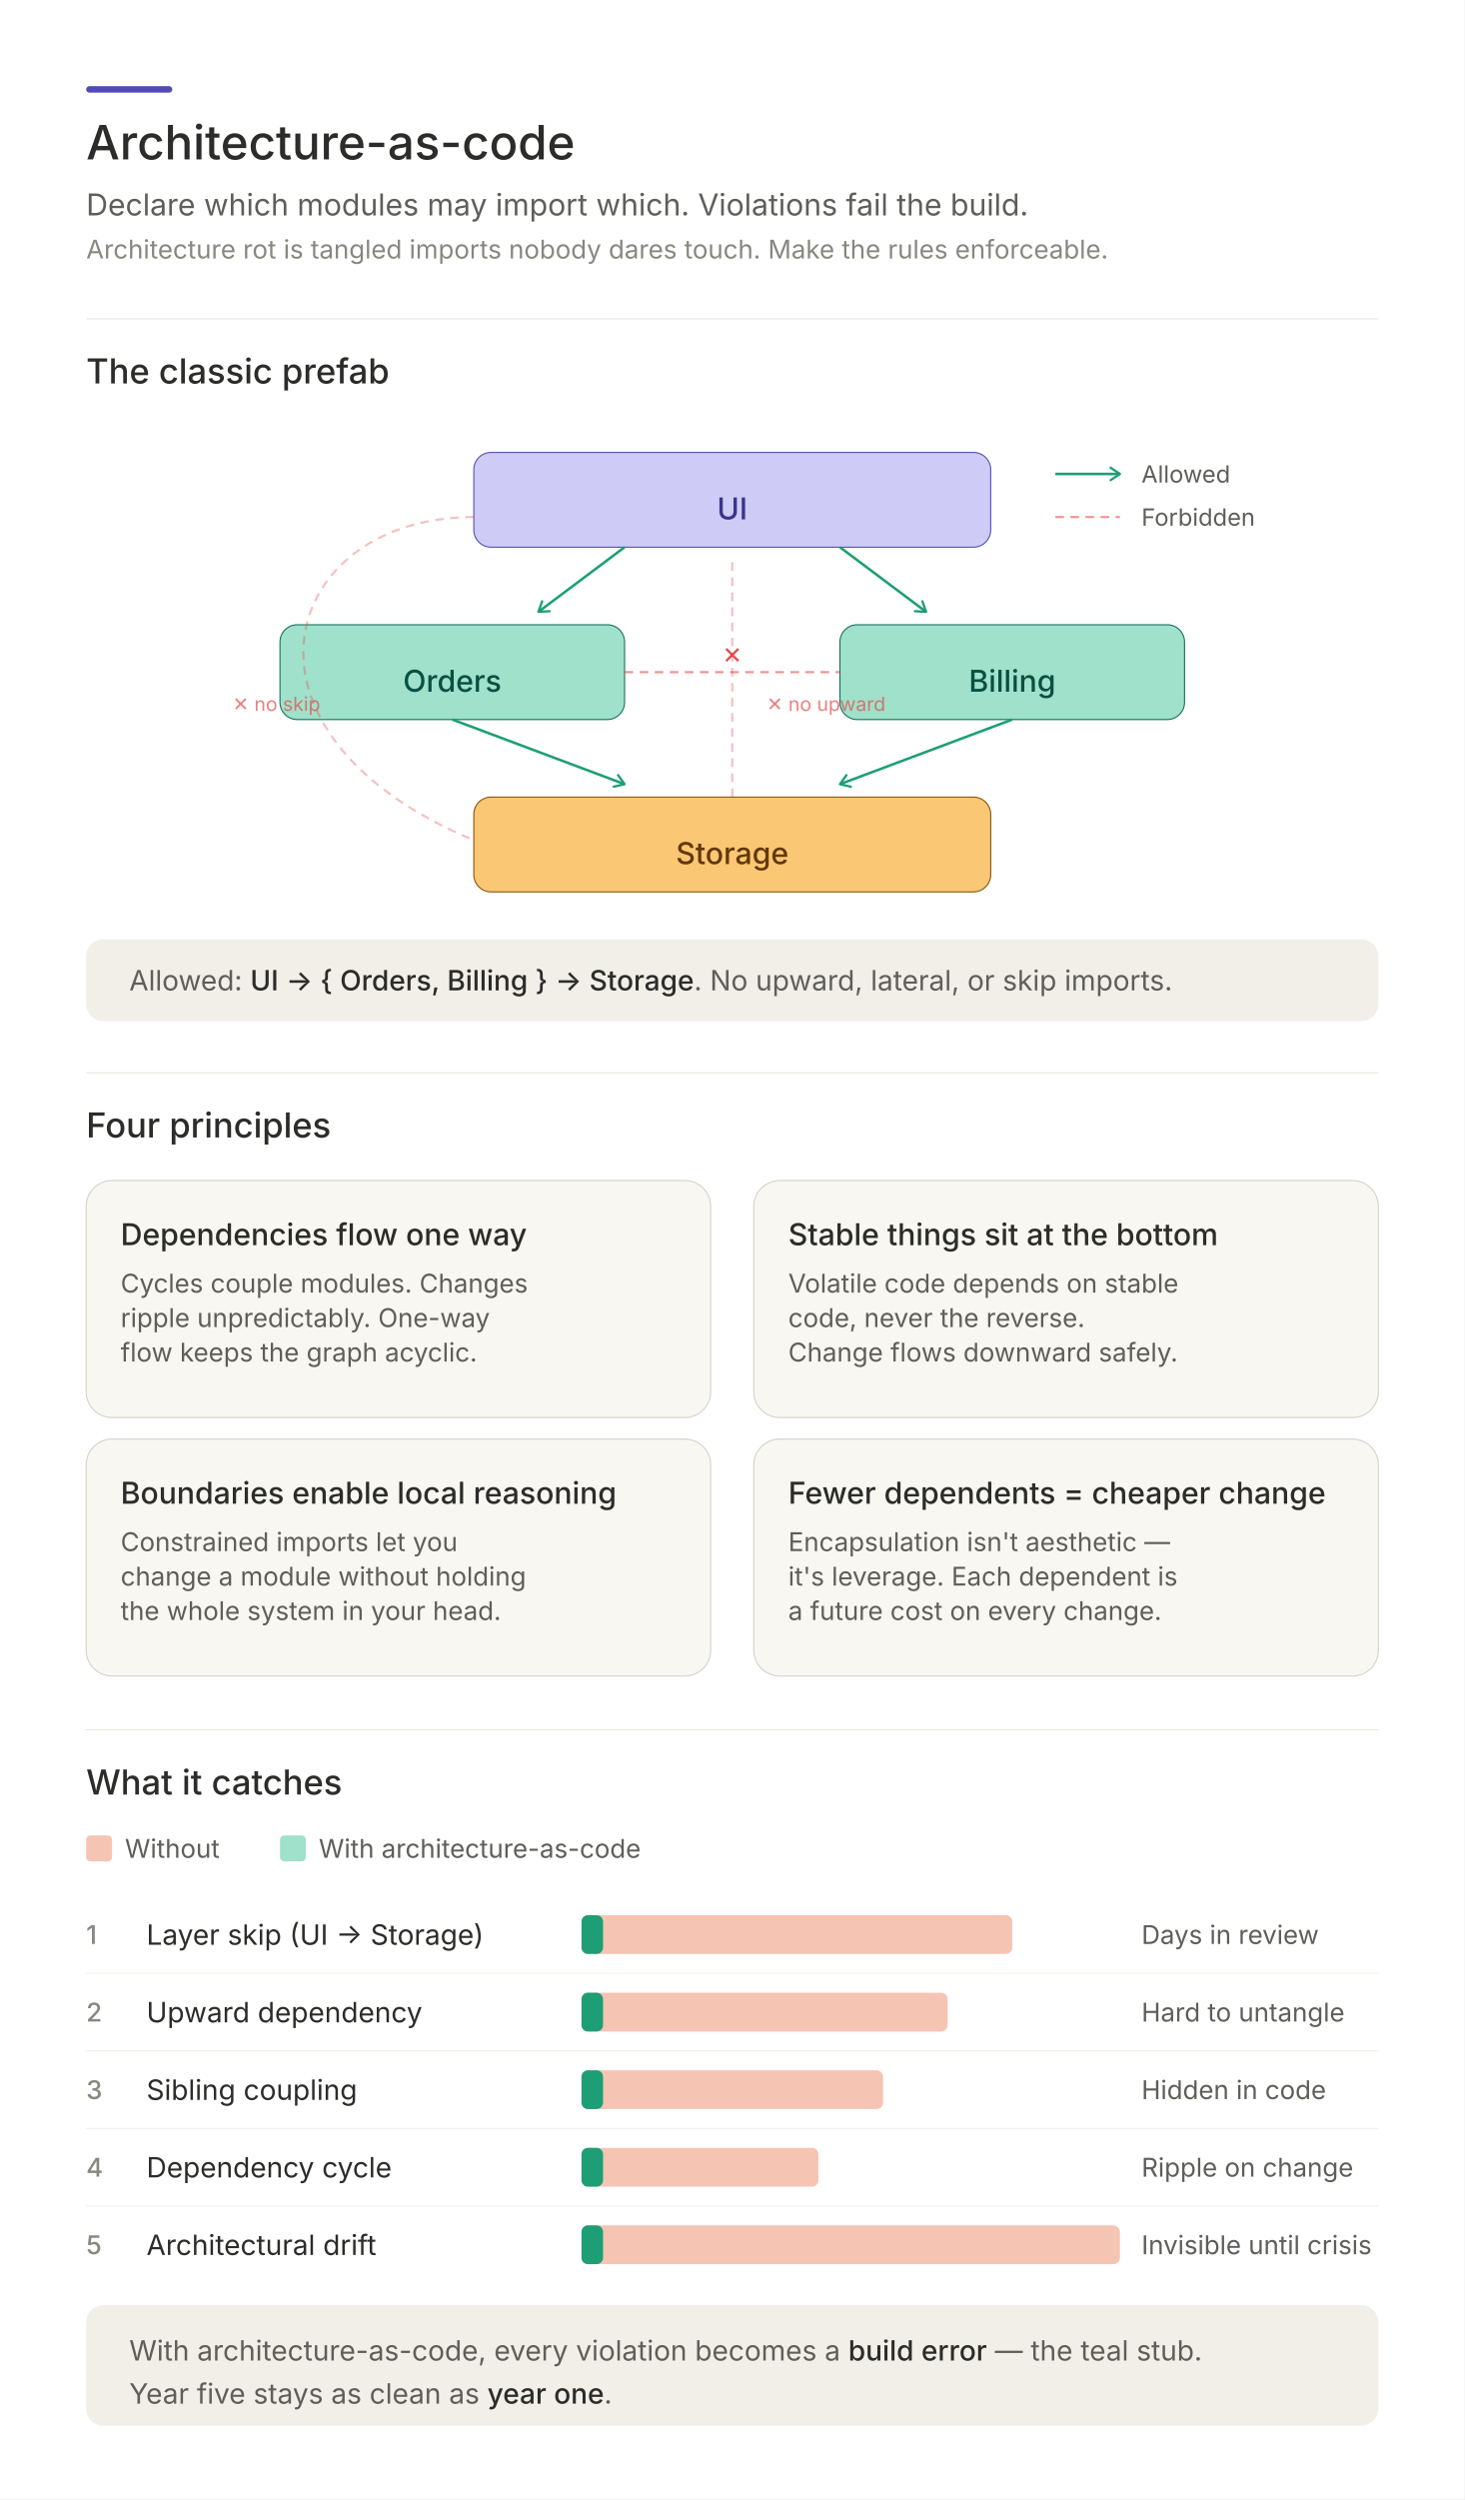
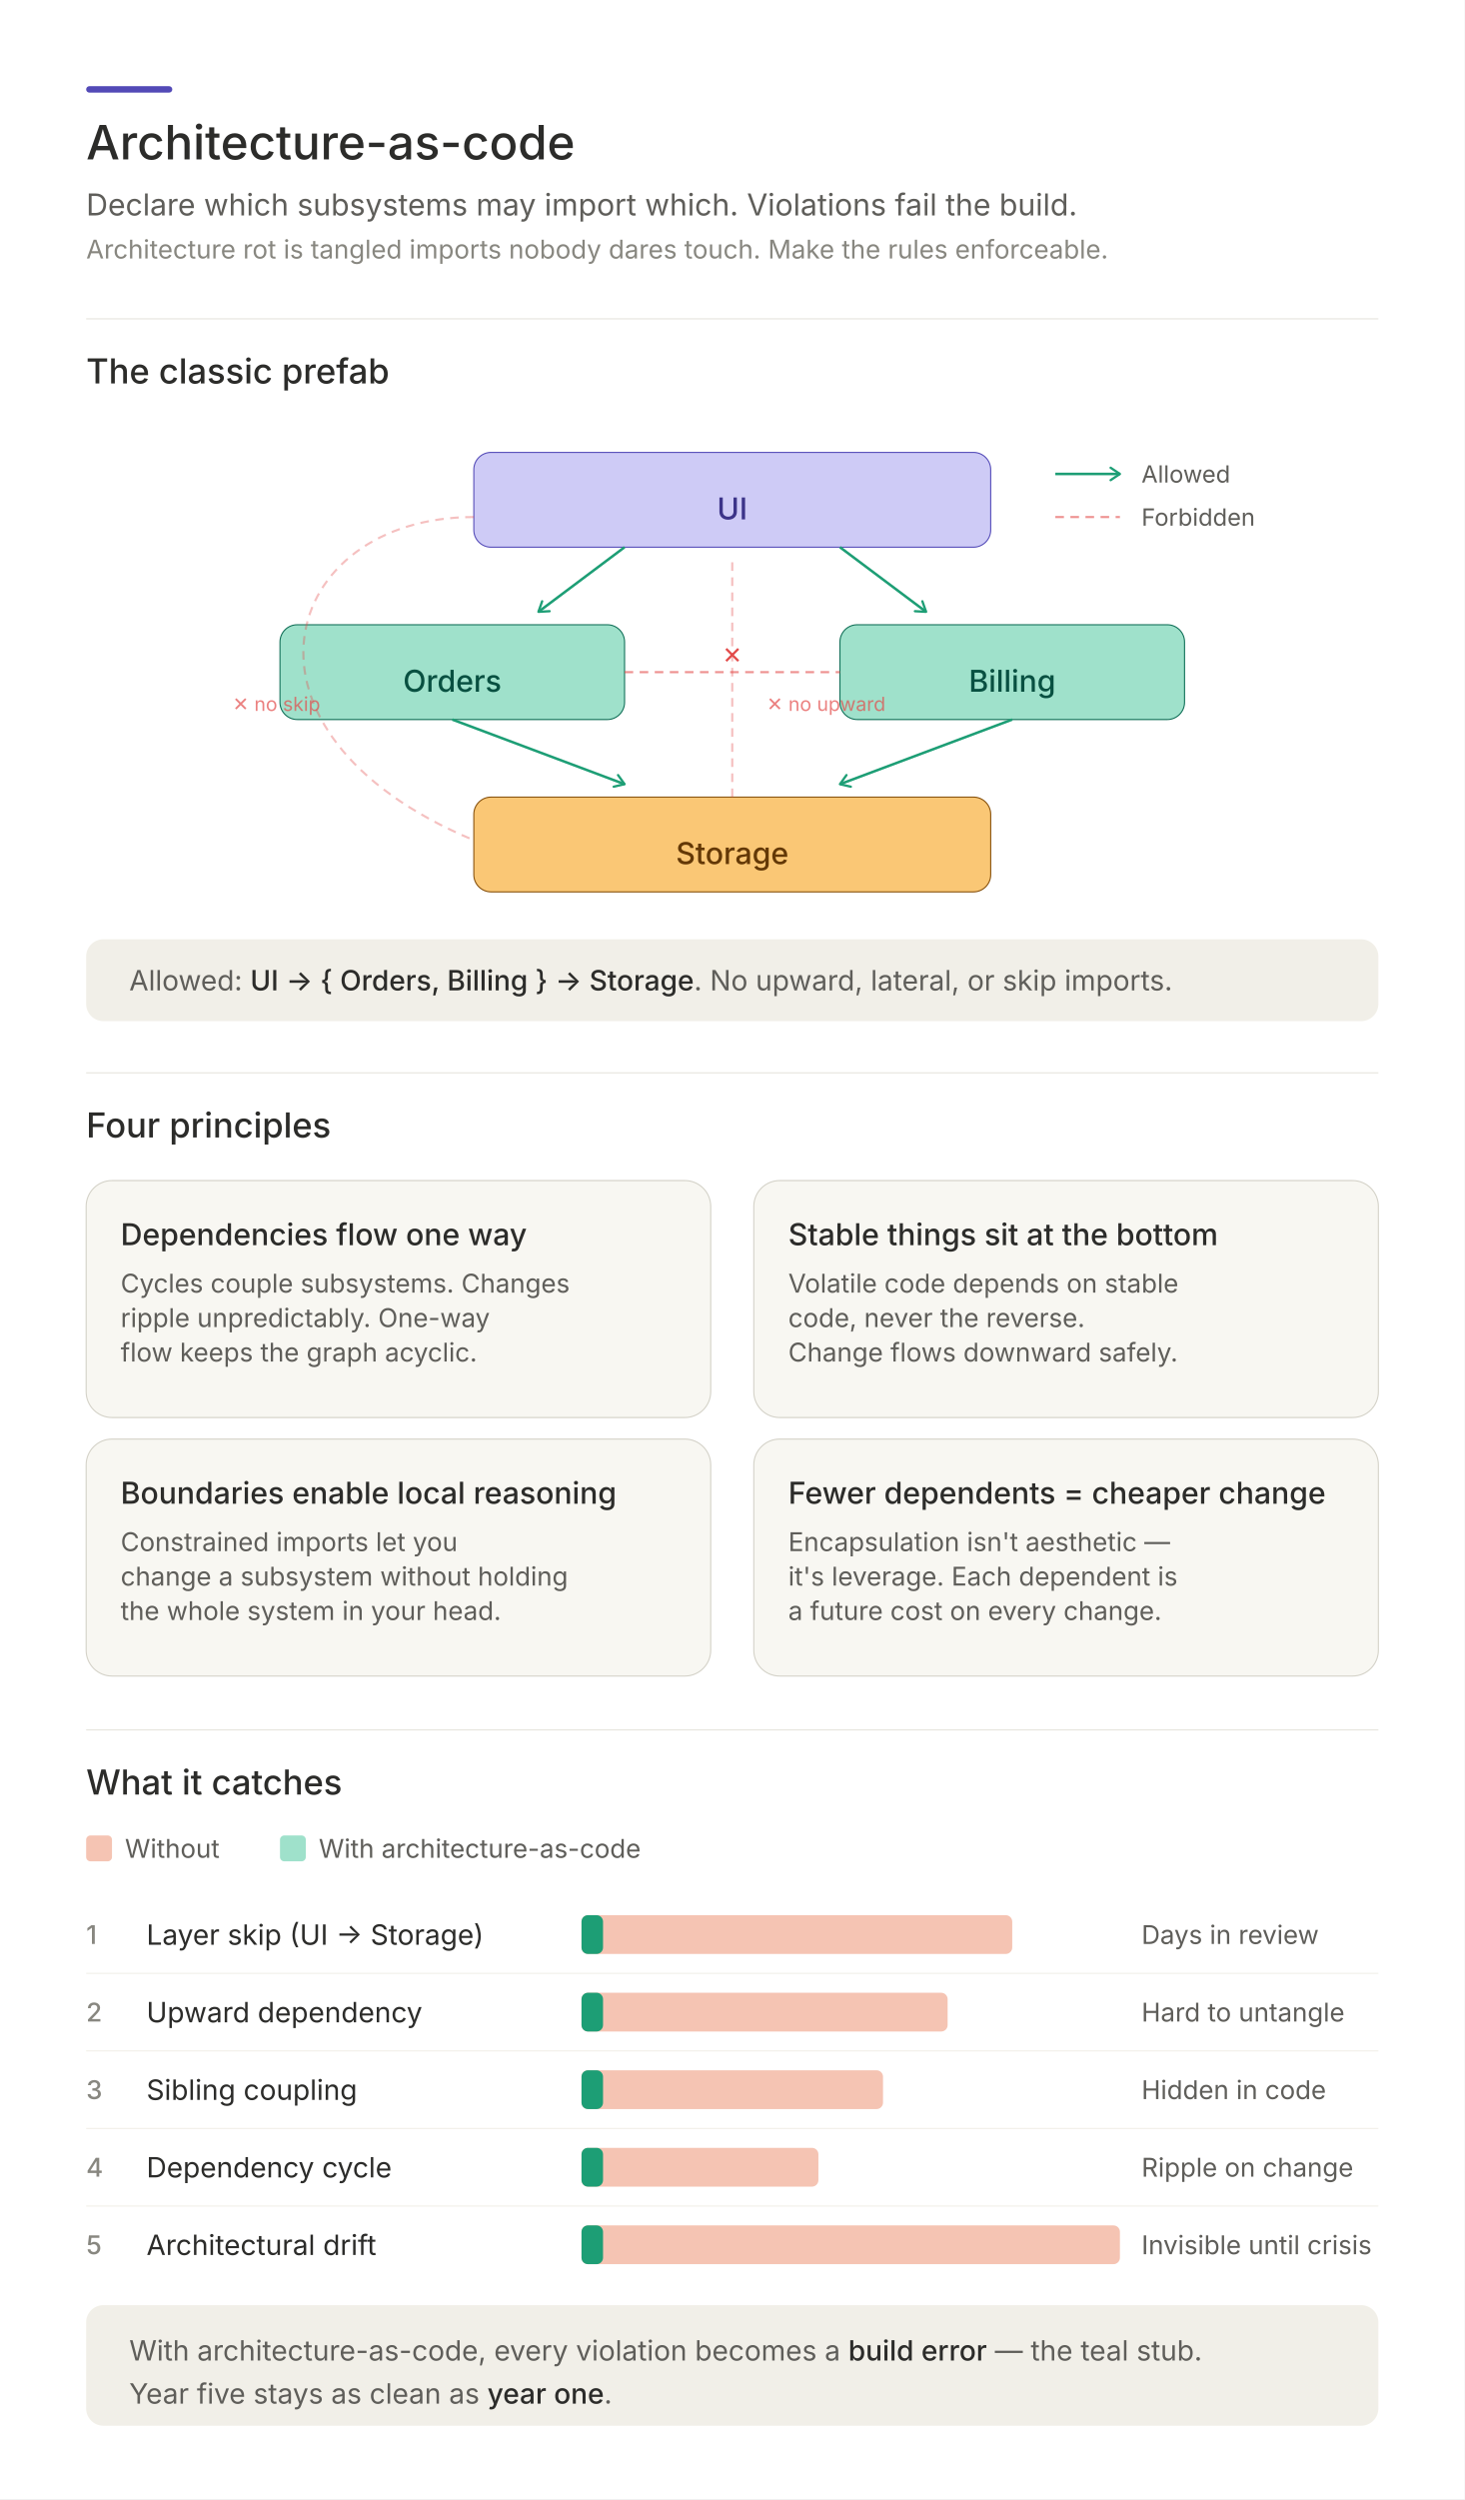
<svg xmlns="http://www.w3.org/2000/svg" width="680" height="1160" viewBox="0 0 680 1160" role="img" font-family="-apple-system, BlinkMacSystemFont, 'Segoe UI', system-ui, 'Helvetica Neue', sans-serif">
  <defs>
    <marker id="arrow" viewBox="0 0 10 10" refX="8" refY="5" markerWidth="6" markerHeight="6" orient="auto-start-reverse">
      <path d="M2 1L8 5L2 9" fill="none" stroke="context-stroke" stroke-width="1.5" stroke-linecap="round" stroke-linejoin="round" />
    </marker>
  </defs>
  <rect width="680" height="1160" fill="#FFFFFF" />
  <rect x="40" y="40" width="40" height="3" fill="#534AB7" rx="1.5" />
  <text x="40" y="74" font-size="22" font-weight="500" fill="#2C2C2A">Architecture-as-code</text>
-   <text x="40" y="100" font-size="14" fill="#5F5E5A">Declare which modules may import which. Violations fail the build.</text>
+   <text x="40" y="100" font-size="14" fill="#5F5E5A">Declare which subsystems may import which. Violations fail the build.</text>
  <text x="40" y="120" font-size="12" fill="#888780">Architecture rot is tangled imports nobody dares touch. Make the rules enforceable.</text>
  <line x1="40" y1="148" x2="640" y2="148" stroke="#E5E4DC" stroke-width="0.5" />
  <text x="40" y="178" font-size="16" font-weight="500" fill="#2C2C2A">The classic prefab</text>
  <rect x="220" y="210" width="240" height="44" rx="8" fill="#CECBF6" stroke="#534AB7" stroke-width="0.5" />
  <text x="340" y="236" font-size="14" font-weight="500" fill="#3C3489" text-anchor="middle" dominant-baseline="central">UI</text>
  <line x1="290" y1="254" x2="250" y2="284" stroke="#1D9E75" stroke-width="1.2" marker-end="url(#arrow)" />
  <line x1="390" y1="254" x2="430" y2="284" stroke="#1D9E75" stroke-width="1.2" marker-end="url(#arrow)" />
  <rect x="130" y="290" width="160" height="44" rx="8" fill="#9FE1CB" stroke="#0F6E56" stroke-width="0.5" />
  <text x="210" y="316" font-size="14" font-weight="500" fill="#085041" text-anchor="middle" dominant-baseline="central">Orders</text>
  <rect x="390" y="290" width="160" height="44" rx="8" fill="#9FE1CB" stroke="#0F6E56" stroke-width="0.5" />
  <text x="470" y="316" font-size="14" font-weight="500" fill="#085041" text-anchor="middle" dominant-baseline="central">Billing</text>
  <line x1="290" y1="312" x2="390" y2="312" stroke="#E24B4A" stroke-width="1" stroke-dasharray="4 3" opacity="0.6" />
  <text x="340" y="308" font-size="11" font-weight="500" fill="#E24B4A" text-anchor="middle">✕</text>
  <line x1="210" y1="334" x2="290" y2="364" stroke="#1D9E75" stroke-width="1.2" marker-end="url(#arrow)" />
  <line x1="470" y1="334" x2="390" y2="364" stroke="#1D9E75" stroke-width="1.2" marker-end="url(#arrow)" />
  <rect x="220" y="370" width="240" height="44" rx="8" fill="#FAC775" stroke="#854F0B" stroke-width="0.5" />
  <text x="340" y="396" font-size="14" font-weight="500" fill="#633806" text-anchor="middle" dominant-baseline="central">Storage</text>
  <line x1="340" y1="370" x2="340" y2="260" stroke="#E24B4A" stroke-width="1" stroke-dasharray="4 3" opacity="0.35" />
  <text x="356" y="330" font-size="9" fill="#E24B4A" opacity="0.7">✕ no upward</text>
  <path d="M220 240 C130 240, 100 340, 220 390" fill="none" stroke="#E24B4A" stroke-width="1" stroke-dasharray="4 3" opacity="0.35" />
  <text x="108" y="330" font-size="9" fill="#E24B4A" opacity="0.7">✕ no skip</text>
  <line x1="490" y1="220" x2="520" y2="220" stroke="#1D9E75" stroke-width="1.2" marker-end="url(#arrow)" />
  <text x="530" y="220" font-size="11" fill="#5F5E5A" dominant-baseline="central">Allowed</text>
  <line x1="490" y1="240" x2="520" y2="240" stroke="#E24B4A" stroke-width="1" stroke-dasharray="4 3" opacity="0.6" />
  <text x="530" y="240" font-size="11" fill="#5F5E5A" dominant-baseline="central">Forbidden</text>
  <rect x="40" y="436" width="600" height="38" rx="8" fill="#F1EFE8" />
  <text x="60" y="455" font-size="13" fill="#5F5E5A" dominant-baseline="central">Allowed: <tspan font-weight="500" fill="#2C2C2A">UI → { Orders, Billing } → Storage</tspan>. No upward, lateral, or skip imports.</text>
  <line x1="40" y1="498" x2="640" y2="498" stroke="#E5E4DC" stroke-width="0.5" />
  <text x="40" y="528" font-size="16" font-weight="500" fill="#2C2C2A">Four principles</text>
  <rect x="40" y="548" width="290" height="110" rx="12" fill="#F8F7F2" stroke="#D3D1C7" stroke-width="0.5" />
  <text x="56" y="578" font-size="14" font-weight="500" fill="#2C2C2A">Dependencies flow one way</text>
-   <text x="56" y="600" font-size="12" fill="#5F5E5A">Cycles couple modules. Changes</text>
+   <text x="56" y="600" font-size="12" fill="#5F5E5A">Cycles couple subsystems. Changes</text>
  <text x="56" y="616" font-size="12" fill="#5F5E5A">ripple unpredictably. One-way</text>
  <text x="56" y="632" font-size="12" fill="#5F5E5A">flow keeps the graph acyclic.</text>
  <rect x="350" y="548" width="290" height="110" rx="12" fill="#F8F7F2" stroke="#D3D1C7" stroke-width="0.5" />
  <text x="366" y="578" font-size="14" font-weight="500" fill="#2C2C2A">Stable things sit at the bottom</text>
  <text x="366" y="600" font-size="12" fill="#5F5E5A">Volatile code depends on stable</text>
  <text x="366" y="616" font-size="12" fill="#5F5E5A">code, never the reverse.</text>
  <text x="366" y="632" font-size="12" fill="#5F5E5A">Change flows downward safely.</text>
  <rect x="40" y="668" width="290" height="110" rx="12" fill="#F8F7F2" stroke="#D3D1C7" stroke-width="0.5" />
  <text x="56" y="698" font-size="14" font-weight="500" fill="#2C2C2A">Boundaries enable local reasoning</text>
  <text x="56" y="720" font-size="12" fill="#5F5E5A">Constrained imports let you</text>
-   <text x="56" y="736" font-size="12" fill="#5F5E5A">change a module without holding</text>
+   <text x="56" y="736" font-size="12" fill="#5F5E5A">change a subsystem without holding</text>
  <text x="56" y="752" font-size="12" fill="#5F5E5A">the whole system in your head.</text>
  <rect x="350" y="668" width="290" height="110" rx="12" fill="#F8F7F2" stroke="#D3D1C7" stroke-width="0.5" />
  <text x="366" y="698" font-size="14" font-weight="500" fill="#2C2C2A">Fewer dependents = cheaper change</text>
  <text x="366" y="720" font-size="12" fill="#5F5E5A">Encapsulation isn't aesthetic —</text>
  <text x="366" y="736" font-size="12" fill="#5F5E5A">it's leverage. Each dependent is</text>
  <text x="366" y="752" font-size="12" fill="#5F5E5A">a future cost on every change.</text>
  <line x1="40" y1="803" x2="640" y2="803" stroke="#E5E4DC" stroke-width="0.5" />
  <text x="40" y="833" font-size="16" font-weight="500" fill="#2C2C2A">What it catches</text>
  <rect x="40" y="852" width="12" height="12" fill="#F5C4B3" rx="2" />
  <text x="58" y="858" font-size="12" fill="#5F5E5A" dominant-baseline="central">Without</text>
  <rect x="130" y="852" width="12" height="12" fill="#9FE1CB" rx="2" />
  <text x="148" y="858" font-size="12" fill="#5F5E5A" dominant-baseline="central">With architecture-as-code</text>
  <text x="40" y="898" font-size="12" font-weight="500" fill="#888780" dominant-baseline="central">1</text>
  <text x="68" y="898" font-size="13" fill="#2C2C2A" dominant-baseline="central">Layer skip (UI → Storage)</text>
  <rect x="270" y="889" width="200" height="18" fill="#F5C4B3" rx="3" />
  <text x="530" y="898" font-size="12" fill="#5F5E5A" dominant-baseline="central">Days in review</text>
  <line x1="40" y1="916" x2="640" y2="916" stroke="#F1EFE8" stroke-width="0.5" />
  <text x="40" y="934" font-size="12" font-weight="500" fill="#888780" dominant-baseline="central">2</text>
  <text x="68" y="934" font-size="13" fill="#2C2C2A" dominant-baseline="central">Upward dependency</text>
  <rect x="270" y="925" width="170" height="18" fill="#F5C4B3" rx="3" />
  <text x="530" y="934" font-size="12" fill="#5F5E5A" dominant-baseline="central">Hard to untangle</text>
  <line x1="40" y1="952" x2="640" y2="952" stroke="#F1EFE8" stroke-width="0.5" />
  <text x="40" y="970" font-size="12" font-weight="500" fill="#888780" dominant-baseline="central">3</text>
  <text x="68" y="970" font-size="13" fill="#2C2C2A" dominant-baseline="central">Sibling coupling</text>
  <rect x="270" y="961" width="140" height="18" fill="#F5C4B3" rx="3" />
  <text x="530" y="970" font-size="12" fill="#5F5E5A" dominant-baseline="central">Hidden in code</text>
  <line x1="40" y1="988" x2="640" y2="988" stroke="#F1EFE8" stroke-width="0.5" />
  <text x="40" y="1006" font-size="12" font-weight="500" fill="#888780" dominant-baseline="central">4</text>
  <text x="68" y="1006" font-size="13" fill="#2C2C2A" dominant-baseline="central">Dependency cycle</text>
  <rect x="270" y="997" width="110" height="18" fill="#F5C4B3" rx="3" />
  <text x="530" y="1006" font-size="12" fill="#5F5E5A" dominant-baseline="central">Ripple on change</text>
  <line x1="40" y1="1024" x2="640" y2="1024" stroke="#F1EFE8" stroke-width="0.5" />
  <text x="40" y="1042" font-size="12" font-weight="500" fill="#888780" dominant-baseline="central">5</text>
  <text x="68" y="1042" font-size="13" fill="#2C2C2A" dominant-baseline="central">Architectural drift</text>
  <rect x="270" y="1033" width="250" height="18" fill="#F5C4B3" rx="3" />
  <text x="530" y="1042" font-size="12" fill="#5F5E5A" dominant-baseline="central">Invisible until crisis</text>
  <rect x="270" y="889" width="10" height="18" fill="#1D9E75" rx="3" />
  <rect x="270" y="925" width="10" height="18" fill="#1D9E75" rx="3" />
  <rect x="270" y="961" width="10" height="18" fill="#1D9E75" rx="3" />
  <rect x="270" y="997" width="10" height="18" fill="#1D9E75" rx="3" />
  <rect x="270" y="1033" width="10" height="18" fill="#1D9E75" rx="3" />
  <rect x="40" y="1070" width="600" height="56" rx="8" fill="#F1EFE8" />
  <text x="60" y="1091" font-size="13" fill="#5F5E5A" dominant-baseline="central">With architecture-as-code, every violation becomes a <tspan font-weight="500" fill="#2C2C2A">build error</tspan> — the teal stub.</text>
  <text x="60" y="1111" font-size="13" fill="#5F5E5A" dominant-baseline="central">Year five stays as clean as <tspan font-weight="500" fill="#2C2C2A">year one</tspan>.</text>
</svg>
